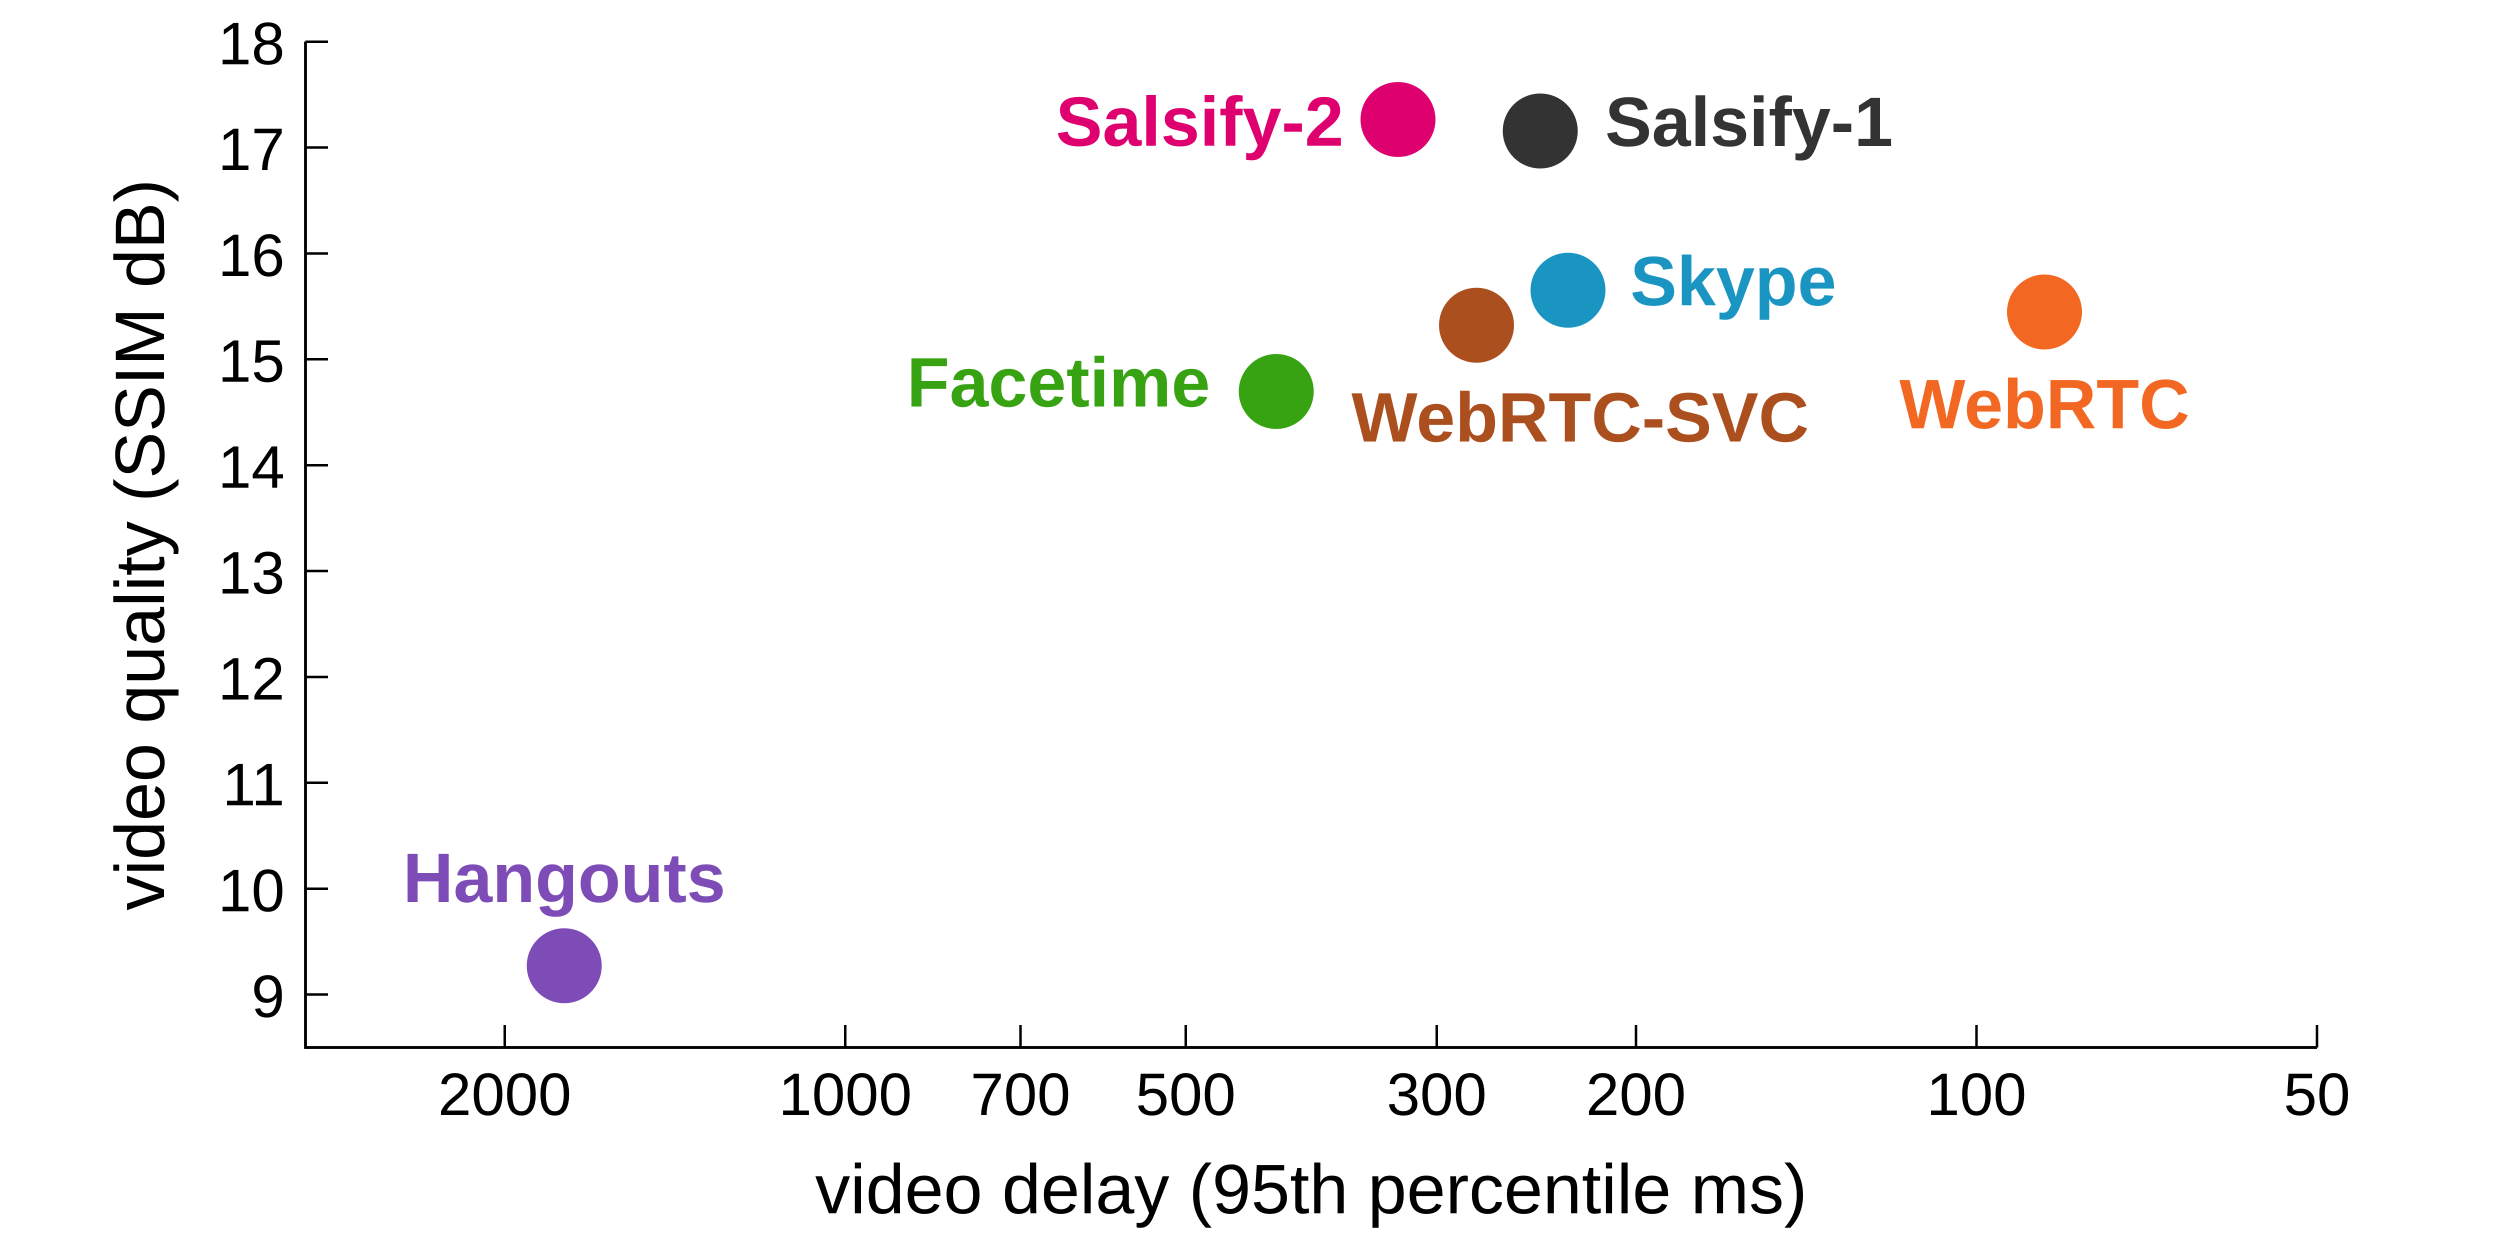
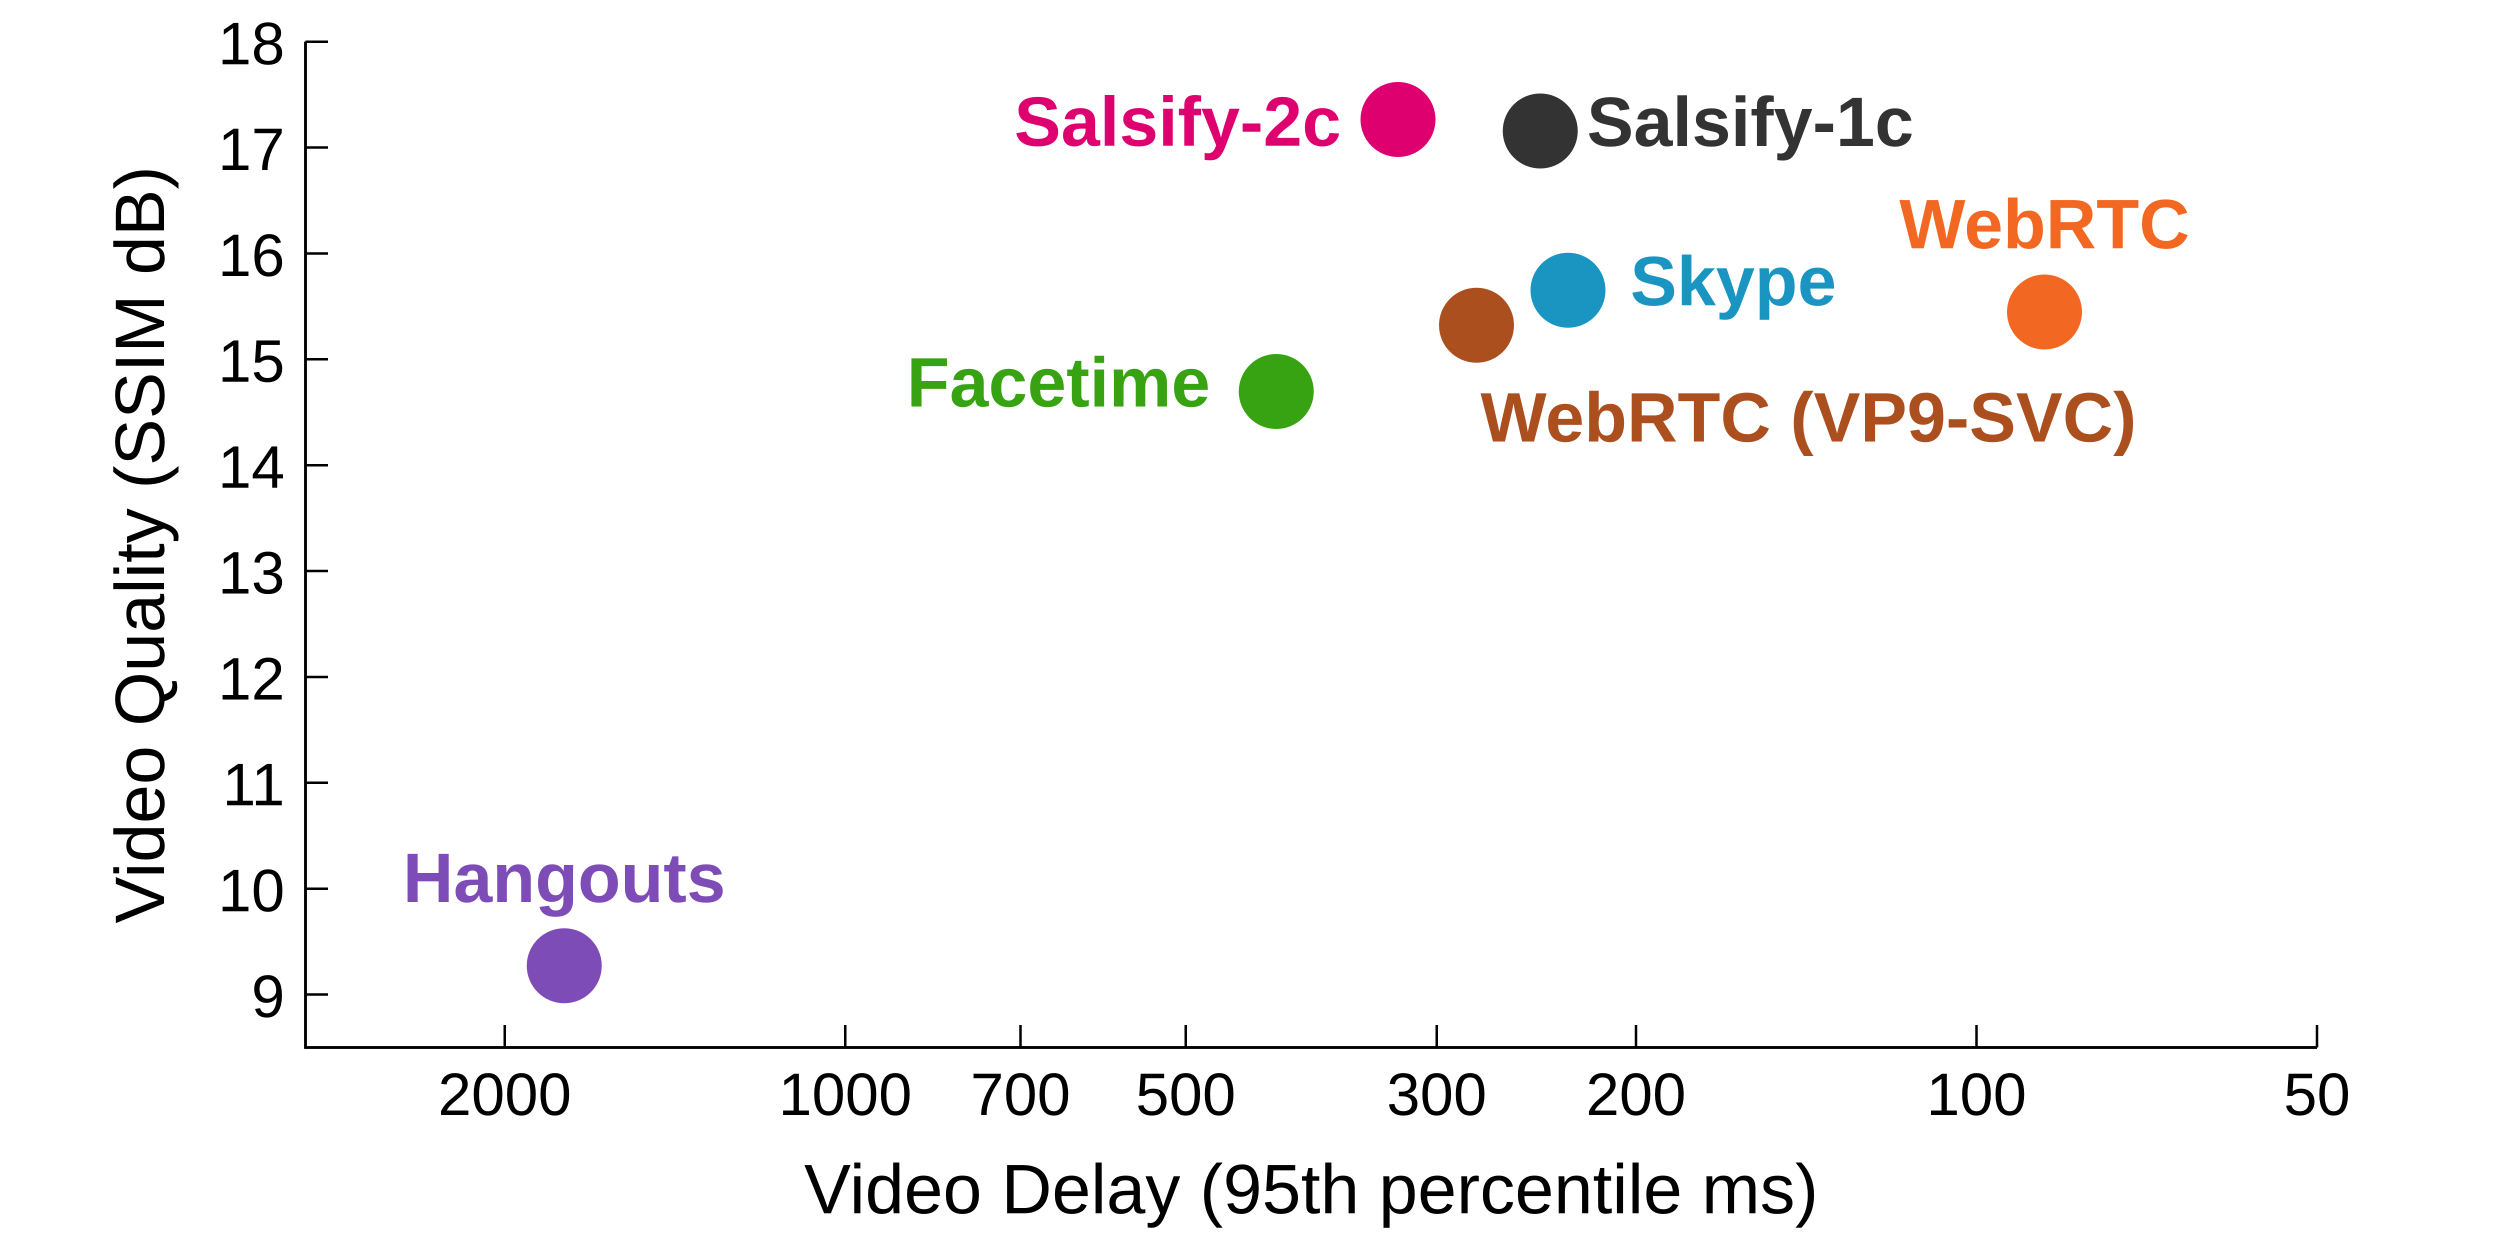
<svg xmlns="http://www.w3.org/2000/svg" xmlns:xlink="http://www.w3.org/1999/xlink" width="1000" height="500" viewBox="0 0 1000 500">
  <g id="gnuplot_canvas">
    <rect x="0" y="0" width="1000" height="500" fill="#ffffff" />
    <defs>
      <circle id="gpDot" r="0.5" stroke-width="0.5" />
      <path id="gpPt0" stroke-width="0.222" stroke="currentColor" d="M-1,0 h2 M0,-1 v2" />
      <path id="gpPt1" stroke-width="0.222" stroke="currentColor" d="M-1,-1 L1,1 M1,-1 L-1,1" />
      <path id="gpPt2" stroke-width="0.222" stroke="currentColor" d="M-1,0 L1,0 M0,-1 L0,1 M-1,-1 L1,1 M-1,1 L1,-1" />
      <rect id="gpPt3" stroke-width="0.222" stroke="currentColor" x="-1" y="-1" width="2" height="2" />
      <rect id="gpPt4" stroke-width="0.222" stroke="currentColor" fill="currentColor" x="-1" y="-1" width="2" height="2" />
      <circle id="gpPt5" stroke-width="0.222" stroke="currentColor" cx="0" cy="0" r="1" />
      <use xlink:href="#gpPt5" id="gpPt6" fill="currentColor" stroke="none" />
      <path id="gpPt7" stroke-width="0.222" stroke="currentColor" d="M0,-1.33 L-1.33,0.67 L1.33,0.67 z" />
      <use xlink:href="#gpPt7" id="gpPt8" fill="currentColor" stroke="none" />
      <use xlink:href="#gpPt7" id="gpPt9" stroke="currentColor" transform="rotate(180)" />
      <use xlink:href="#gpPt9" id="gpPt10" fill="currentColor" stroke="none" />
      <use xlink:href="#gpPt3" id="gpPt11" stroke="currentColor" transform="rotate(45)" />
      <use xlink:href="#gpPt11" id="gpPt12" fill="currentColor" stroke="none" />
      <path id="gpPt13" stroke-width="0.222" stroke="currentColor" d="M0,1.330 L1.265,0.411 L0.782,-1.067 L-0.782,-1.076 L-1.265,0.411 z" />
      <use xlink:href="#gpPt13" id="gpPt14" fill="currentColor" stroke="none" />
      <filter id="textbox" filterUnits="objectBoundingBox" x="0" y="0" height="1" width="1">
        <feFlood flood-color="#FFFFFF" flood-opacity="1" result="bgnd" />
        <feComposite in="SourceGraphic" in2="bgnd" operator="atop" />
      </filter>
      <filter id="greybox" filterUnits="objectBoundingBox" x="0" y="0" height="1" width="1">
        <feFlood flood-color="lightgrey" flood-opacity="1" result="grey" />
        <feComposite in="SourceGraphic" in2="grey" operator="atop" />
      </filter>
    </defs>
    <g fill="none" color="#FFFFFF" stroke="currentColor" stroke-width="1.00" stroke-linecap="butt" stroke-linejoin="miter">
</g>
    <g fill="none" color="black" stroke="currentColor" stroke-width="1.00" stroke-linecap="butt" stroke-linejoin="miter">
      <path stroke="black" d="M122.2,397.8 L131.2,397.8  " />
      <g transform="translate(113.9,406.8)" stroke="none" fill="black" font-family="Arial" font-size="24.00" text-anchor="end">
        <text>
          <tspan font-family="Arial"> 9</tspan>
        </text>
      </g>
    </g>
    <g fill="none" color="black" stroke="currentColor" stroke-width="1.00" stroke-linecap="butt" stroke-linejoin="miter">
      <path stroke="black" d="M122.2,355.5 L131.2,355.5  " />
      <g transform="translate(113.9,364.5)" stroke="none" fill="black" font-family="Arial" font-size="24.00" text-anchor="end">
        <text>
          <tspan font-family="Arial"> 10</tspan>
        </text>
      </g>
    </g>
    <g fill="none" color="black" stroke="currentColor" stroke-width="1.00" stroke-linecap="butt" stroke-linejoin="miter">
      <path stroke="black" d="M122.2,313.1 L131.2,313.1  " />
      <g transform="translate(113.9,322.1)" stroke="none" fill="black" font-family="Arial" font-size="24.00" text-anchor="end">
        <text>
          <tspan font-family="Arial"> 11</tspan>
        </text>
      </g>
    </g>
    <g fill="none" color="black" stroke="currentColor" stroke-width="1.00" stroke-linecap="butt" stroke-linejoin="miter">
      <path stroke="black" d="M122.2,270.8 L131.2,270.8  " />
      <g transform="translate(113.9,279.8)" stroke="none" fill="black" font-family="Arial" font-size="24.00" text-anchor="end">
        <text>
          <tspan font-family="Arial"> 12</tspan>
        </text>
      </g>
    </g>
    <g fill="none" color="black" stroke="currentColor" stroke-width="1.00" stroke-linecap="butt" stroke-linejoin="miter">
      <path stroke="black" d="M122.2,228.4 L131.2,228.4  " />
      <g transform="translate(113.9,237.4)" stroke="none" fill="black" font-family="Arial" font-size="24.00" text-anchor="end">
        <text>
          <tspan font-family="Arial"> 13</tspan>
        </text>
      </g>
    </g>
    <g fill="none" color="black" stroke="currentColor" stroke-width="1.00" stroke-linecap="butt" stroke-linejoin="miter">
      <path stroke="black" d="M122.2,186.1 L131.2,186.1  " />
      <g transform="translate(113.9,195.1)" stroke="none" fill="black" font-family="Arial" font-size="24.00" text-anchor="end">
        <text>
          <tspan font-family="Arial"> 14</tspan>
        </text>
      </g>
    </g>
    <g fill="none" color="black" stroke="currentColor" stroke-width="1.00" stroke-linecap="butt" stroke-linejoin="miter">
      <path stroke="black" d="M122.2,143.7 L131.2,143.7  " />
      <g transform="translate(113.9,152.7)" stroke="none" fill="black" font-family="Arial" font-size="24.00" text-anchor="end">
        <text>
          <tspan font-family="Arial"> 15</tspan>
        </text>
      </g>
    </g>
    <g fill="none" color="black" stroke="currentColor" stroke-width="1.00" stroke-linecap="butt" stroke-linejoin="miter">
      <path stroke="black" d="M122.2,101.4 L131.2,101.4  " />
      <g transform="translate(113.9,110.4)" stroke="none" fill="black" font-family="Arial" font-size="24.00" text-anchor="end">
        <text>
          <tspan font-family="Arial"> 16</tspan>
        </text>
      </g>
    </g>
    <g fill="none" color="black" stroke="currentColor" stroke-width="1.00" stroke-linecap="butt" stroke-linejoin="miter">
      <path stroke="black" d="M122.2,59.0 L131.2,59.0  " />
      <g transform="translate(113.9,68.0)" stroke="none" fill="black" font-family="Arial" font-size="24.00" text-anchor="end">
        <text>
          <tspan font-family="Arial"> 17</tspan>
        </text>
      </g>
    </g>
    <g fill="none" color="black" stroke="currentColor" stroke-width="1.00" stroke-linecap="butt" stroke-linejoin="miter">
      <path stroke="black" d="M122.2,16.7 L131.2,16.7  " />
      <g transform="translate(113.9,25.7)" stroke="none" fill="black" font-family="Arial" font-size="24.00" text-anchor="end">
        <text>
          <tspan font-family="Arial"> 18</tspan>
        </text>
      </g>
    </g>
    <g fill="none" color="black" stroke="currentColor" stroke-width="1.00" stroke-linecap="butt" stroke-linejoin="miter">
      <path stroke="black" d="M926.8,419.0 L926.8,410.0  " />
      <g transform="translate(926.8,446.0)" stroke="none" fill="black" font-family="Arial" font-size="24.00" text-anchor="middle">
        <text>
          <tspan font-family="Arial">50</tspan>
        </text>
      </g>
    </g>
    <g fill="none" color="black" stroke="currentColor" stroke-width="1.00" stroke-linecap="butt" stroke-linejoin="miter">
      <path stroke="black" d="M790.6,419.0 L790.6,410.0  " />
      <g transform="translate(790.6,446.0)" stroke="none" fill="black" font-family="Arial" font-size="24.00" text-anchor="middle">
        <text>
          <tspan font-family="Arial">100</tspan>
        </text>
      </g>
    </g>
    <g fill="none" color="black" stroke="currentColor" stroke-width="1.00" stroke-linecap="butt" stroke-linejoin="miter">
      <path stroke="black" d="M654.4,419.0 L654.4,410.0  " />
      <g transform="translate(654.4,446.0)" stroke="none" fill="black" font-family="Arial" font-size="24.00" text-anchor="middle">
        <text>
          <tspan font-family="Arial">200</tspan>
        </text>
      </g>
    </g>
    <g fill="none" color="black" stroke="currentColor" stroke-width="1.00" stroke-linecap="butt" stroke-linejoin="miter">
      <path stroke="black" d="M574.7,419.0 L574.7,410.0  " />
      <g transform="translate(574.7,446.0)" stroke="none" fill="black" font-family="Arial" font-size="24.00" text-anchor="middle">
        <text>
          <tspan font-family="Arial">300</tspan>
        </text>
      </g>
    </g>
    <g fill="none" color="black" stroke="currentColor" stroke-width="1.00" stroke-linecap="butt" stroke-linejoin="miter">
      <path stroke="black" d="M474.3,419.0 L474.3,410.0  " />
      <g transform="translate(474.3,446.0)" stroke="none" fill="black" font-family="Arial" font-size="24.00" text-anchor="middle">
        <text>
          <tspan font-family="Arial">500</tspan>
        </text>
      </g>
    </g>
    <g fill="none" color="black" stroke="currentColor" stroke-width="1.00" stroke-linecap="butt" stroke-linejoin="miter">
      <path stroke="black" d="M408.2,419.0 L408.2,410.0  " />
      <g transform="translate(408.2,446.0)" stroke="none" fill="black" font-family="Arial" font-size="24.00" text-anchor="middle">
        <text>
          <tspan font-family="Arial">700</tspan>
        </text>
      </g>
    </g>
    <g fill="none" color="black" stroke="currentColor" stroke-width="1.00" stroke-linecap="butt" stroke-linejoin="miter">
      <path stroke="black" d="M338.1,419.0 L338.1,410.0  " />
      <g transform="translate(338.1,446.0)" stroke="none" fill="black" font-family="Arial" font-size="24.00" text-anchor="middle">
        <text>
          <tspan font-family="Arial">1000</tspan>
        </text>
      </g>
    </g>
    <g fill="none" color="black" stroke="currentColor" stroke-width="1.00" stroke-linecap="butt" stroke-linejoin="miter">
      <path stroke="black" d="M201.9,419.0 L201.9,410.0  " />
      <g transform="translate(201.9,446.0)" stroke="none" fill="black" font-family="Arial" font-size="24.00" text-anchor="middle">
        <text>
          <tspan font-family="Arial">2000</tspan>
        </text>
      </g>
    </g>
    <g fill="none" color="black" stroke="currentColor" stroke-width="1.00" stroke-linecap="butt" stroke-linejoin="miter">
</g>
    <g fill="none" color="black" stroke="currentColor" stroke-width="1.00" stroke-linecap="butt" stroke-linejoin="miter">
      <path stroke="black" d="M122.2,16.7 L122.2,419.0 L926.8,419.0 M926.8,16.7 M122.2,16.7  " />
    </g>
    <g fill="none" color="black" stroke="currentColor" stroke-width="1.00" stroke-linecap="butt" stroke-linejoin="miter">
      <g transform="translate(65.6,217.9) rotate(270)" stroke="none" fill="black" font-family="Arial" font-size="28.00" text-anchor="middle">
        <text>
-           <tspan font-family="Arial">video quality (SSIM dB)</tspan>
+           <tspan font-family="Arial">Video Quality (SSIM dB)</tspan>
        </text>
      </g>
    </g>
    <g fill="none" color="black" stroke="currentColor" stroke-width="1.00" stroke-linecap="butt" stroke-linejoin="miter">
      <g transform="translate(949.2,217.9) rotate(270)" stroke="none" fill="black" font-family="Arial" font-size="12.00" text-anchor="middle">
        <text />
      </g>
    </g>
    <g fill="none" color="black" stroke="currentColor" stroke-width="1.00" stroke-linecap="butt" stroke-linejoin="miter">
      <g transform="translate(524.5,485.3)" stroke="none" fill="black" font-family="Arial" font-size="28.00" text-anchor="middle">
        <text>
-           <tspan font-family="Arial">video delay (95th percentile ms)</tspan>
+           <tspan font-family="Arial">Video Delay (95th percentile ms)</tspan>
        </text>
      </g>
    </g>
    <g fill="none" color="black" stroke="currentColor" stroke-width="1.00" stroke-linecap="butt" stroke-linejoin="miter">
      <g transform="translate(524.5,30.2)" stroke="none" fill="black" font-family="Arial" font-size="12.00" text-anchor="middle">
        <text />
      </g>
      <g transform="translate(524.5,30.3)" stroke="none" fill="black" font-family="Arial" font-size="12.00" text-anchor="middle">
        <text />
      </g>
    </g>
    <g fill="none" color="black" stroke="currentColor" stroke-width="1.00" stroke-linecap="butt" stroke-linejoin="miter">
      <g transform="translate(80.7,482.9)" stroke="none" fill="black" font-family="Arial" font-size="12.00" text-anchor="start">
        <text />
      </g>
    </g>
    <g id="gnuplot_plot_1">
      <g fill="none" color="black" stroke="currentColor" stroke-width="1.00" stroke-linecap="butt" stroke-linejoin="miter">
        <path stroke="rgb(172,  79,  31)" d="M590.6,130.1  " />
        <use xlink:href="#gpPt6" transform="translate(590.6,130.1) scale(13.50)" color="rgb(172,  79,  31)" />
      </g>
    </g>
    <g id="gnuplot_plot_2">
      <g fill="none" color="black" stroke="currentColor" stroke-width="1.00" stroke-linecap="butt" stroke-linejoin="miter">
-         <g transform="translate(632.1,176.6)" stroke="none" fill="rgb(172,79,31)" font-family="Arial:Bold" font-size="28.00" text-anchor="middle">
-           <text>
-             <tspan font-family="Arial" font-weight="bold">WebRTC-SVC</tspan>
+         <g transform="translate(723.4,176.6)" stroke="none" fill="rgb(172,79,31)" font-family="Arial:Bold" font-size="28.00" text-anchor="middle">
+           <text>
+             <tspan font-family="Arial" font-weight="bold">WebRTC (VP9-SVC)</tspan>
          </text>
        </g>
      </g>
    </g>
    <g id="gnuplot_plot_3">
      <g fill="none" color="black" stroke="currentColor" stroke-width="1.00" stroke-linecap="butt" stroke-linejoin="miter">
        <path stroke="rgb( 26, 149, 194)" d="M627.2,116.1  " />
        <use xlink:href="#gpPt6" transform="translate(627.2,116.1) scale(13.50)" color="rgb( 26, 149, 194)" />
      </g>
    </g>
    <g id="gnuplot_plot_4">
      <g fill="none" color="black" stroke="currentColor" stroke-width="1.00" stroke-linecap="butt" stroke-linejoin="miter">
        <g transform="translate(652.1,122.1)" stroke="none" fill="rgb(26,149,194)" font-family="Arial:Bold" font-size="28.00" text-anchor="start">
          <text>
            <tspan font-family="Arial" font-weight="bold">Skype</tspan>
          </text>
        </g>
      </g>
    </g>
    <g id="gnuplot_plot_5">
      <g fill="none" color="black" stroke="currentColor" stroke-width="1.00" stroke-linecap="butt" stroke-linejoin="miter">
        <path stroke="rgb( 55, 163,  19)" d="M510.5,156.6  " />
        <use xlink:href="#gpPt6" transform="translate(510.5,156.6) scale(13.50)" color="rgb( 55, 163,  19)" />
      </g>
    </g>
    <g id="gnuplot_plot_6">
      <g fill="none" color="black" stroke="currentColor" stroke-width="1.00" stroke-linecap="butt" stroke-linejoin="miter">
        <g transform="translate(423.4,162.6)" stroke="none" fill="rgb(55,163,19)" font-family="Arial:Bold" font-size="28.00" text-anchor="middle">
          <text>
            <tspan font-family="Arial" font-weight="bold">Facetime</tspan>
          </text>
        </g>
      </g>
    </g>
    <g id="gnuplot_plot_7">
      <g fill="none" color="black" stroke="currentColor" stroke-width="1.00" stroke-linecap="butt" stroke-linejoin="miter">
        <path stroke="rgb(126,  76, 182)" d="M225.7,386.3  " />
        <use xlink:href="#gpPt6" transform="translate(225.7,386.3) scale(13.50)" color="rgb(126,  76, 182)" />
      </g>
    </g>
    <g id="gnuplot_plot_8">
      <g fill="none" color="black" stroke="currentColor" stroke-width="1.00" stroke-linecap="butt" stroke-linejoin="miter">
        <g transform="translate(225.7,360.8)" stroke="none" fill="rgb(126,76,182)" font-family="Arial:Bold" font-size="28.00" text-anchor="middle">
          <text>
            <tspan font-family="Arial" font-weight="bold">Hangouts</tspan>
          </text>
        </g>
      </g>
    </g>
    <g id="gnuplot_plot_9">
      <g fill="none" color="black" stroke="currentColor" stroke-width="1.00" stroke-linecap="butt" stroke-linejoin="miter">
        <path stroke="rgb( 51,  51,  51)" d="M616.1,52.4  " />
        <use xlink:href="#gpPt6" transform="translate(616.1,52.4) scale(13.50)" color="rgb( 51,  51,  51)" />
      </g>
    </g>
    <g id="gnuplot_plot_10">
      <g fill="none" color="black" stroke="currentColor" stroke-width="1.00" stroke-linecap="butt" stroke-linejoin="miter">
-         <g transform="translate(757.2,58.4)" stroke="none" fill="rgb(51,51,51)" font-family="Arial:Bold" font-size="28.00" text-anchor="end">
-           <text>
-             <tspan font-family="Arial" font-weight="bold">Salsify-1</tspan>
+         <g transform="translate(765.5,58.4)" stroke="none" fill="rgb(51,51,51)" font-family="Arial:Bold" font-size="28.00" text-anchor="end">
+           <text>
+             <tspan font-family="Arial" font-weight="bold">Salsify-1c</tspan>
          </text>
        </g>
      </g>
    </g>
    <g id="gnuplot_plot_11">
      <g fill="none" color="black" stroke="currentColor" stroke-width="1.00" stroke-linecap="butt" stroke-linejoin="miter">
        <path stroke="rgb(223,   0, 111)" d="M559.2,47.8  " />
        <use xlink:href="#gpPt6" transform="translate(559.2,47.8) scale(13.50)" color="rgb(223,   0, 111)" />
      </g>
    </g>
    <g id="gnuplot_plot_12">
      <g fill="none" color="black" stroke="currentColor" stroke-width="1.00" stroke-linecap="butt" stroke-linejoin="miter">
-         <g transform="translate(422.3,58.3)" stroke="none" fill="rgb(223,0,111)" font-family="Arial:Bold" font-size="28.00" text-anchor="start">
-           <text>
-             <tspan font-family="Arial" font-weight="bold">Salsify-2</tspan>
+         <g transform="translate(405.7,58.3)" stroke="none" fill="rgb(223,0,111)" font-family="Arial:Bold" font-size="28.00" text-anchor="start">
+           <text>
+             <tspan font-family="Arial" font-weight="bold">Salsify-2c</tspan>
          </text>
        </g>
      </g>
    </g>
    <g id="gnuplot_plot_13">
      <g fill="none" color="black" stroke="currentColor" stroke-width="1.00" stroke-linecap="butt" stroke-linejoin="miter">
        <path stroke="rgb(242, 104,  34)" d="M817.8,124.8  " />
        <use xlink:href="#gpPt6" transform="translate(817.8,124.8) scale(13.50)" color="rgb(242, 104,  34)" />
      </g>
    </g>
    <g id="gnuplot_plot_14">
      <g fill="none" color="black" stroke="currentColor" stroke-width="1.00" stroke-linecap="butt" stroke-linejoin="miter">
-         <g transform="translate(817.8,171.3)" stroke="none" fill="rgb(242,104,34)" font-family="Arial:Bold" font-size="28.00" text-anchor="middle">
+         <g transform="translate(817.8,99.3)" stroke="none" fill="rgb(242,104,34)" font-family="Arial:Bold" font-size="28.00" text-anchor="middle">
          <text>
            <tspan font-family="Arial" font-weight="bold">WebRTC</tspan>
          </text>
        </g>
      </g>
    </g>
    <g fill="none" color="#FFFFFF" stroke="rgb(242, 104,  34)" stroke-width="2.00" stroke-linecap="butt" stroke-linejoin="miter">
</g>
    <g fill="none" color="black" stroke="currentColor" stroke-width="2.00" stroke-linecap="butt" stroke-linejoin="miter">
</g>
    <g fill="none" color="black" stroke="black" stroke-width="1.00" stroke-linecap="butt" stroke-linejoin="miter">
</g>
    <g fill="none" color="black" stroke="currentColor" stroke-width="1.00" stroke-linecap="butt" stroke-linejoin="miter">
      <path stroke="black" d="M122.2,16.7 L122.2,419.0 L926.8,419.0 M926.8,16.7 M122.2,16.7  " />
    </g>
    <g fill="none" color="black" stroke="currentColor" stroke-width="1.00" stroke-linecap="butt" stroke-linejoin="miter">
</g>
  </g>
</svg>
